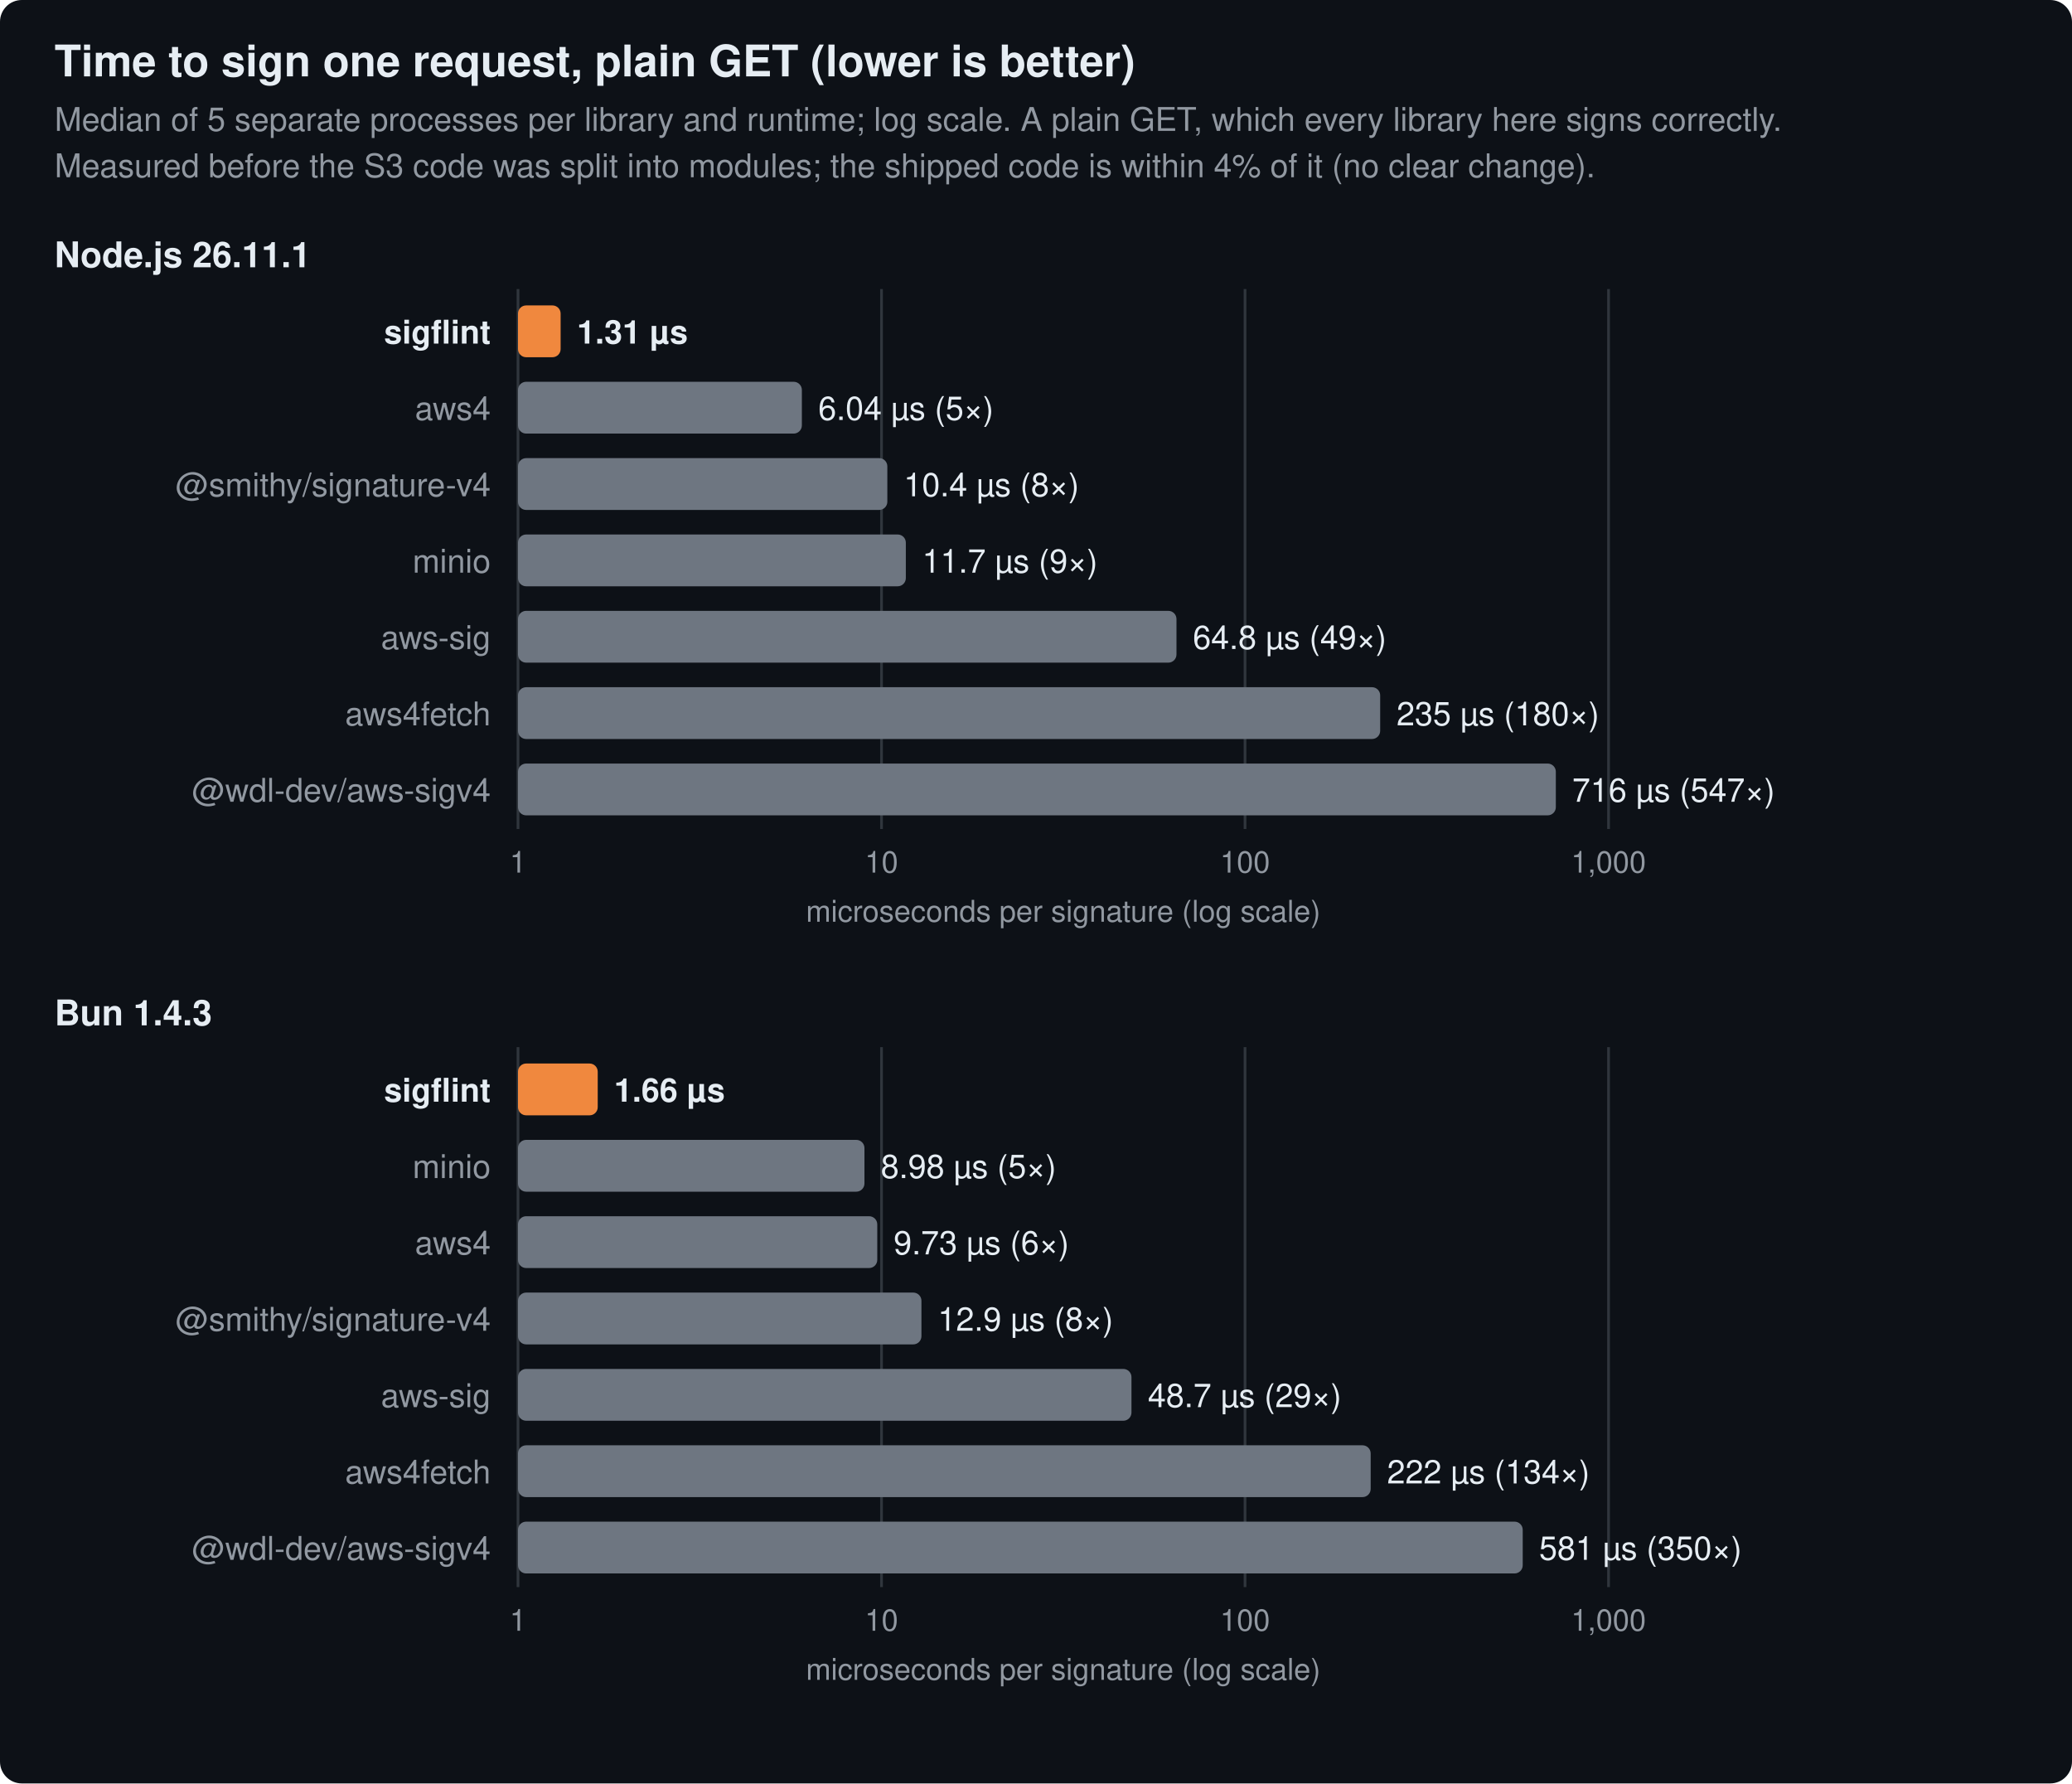
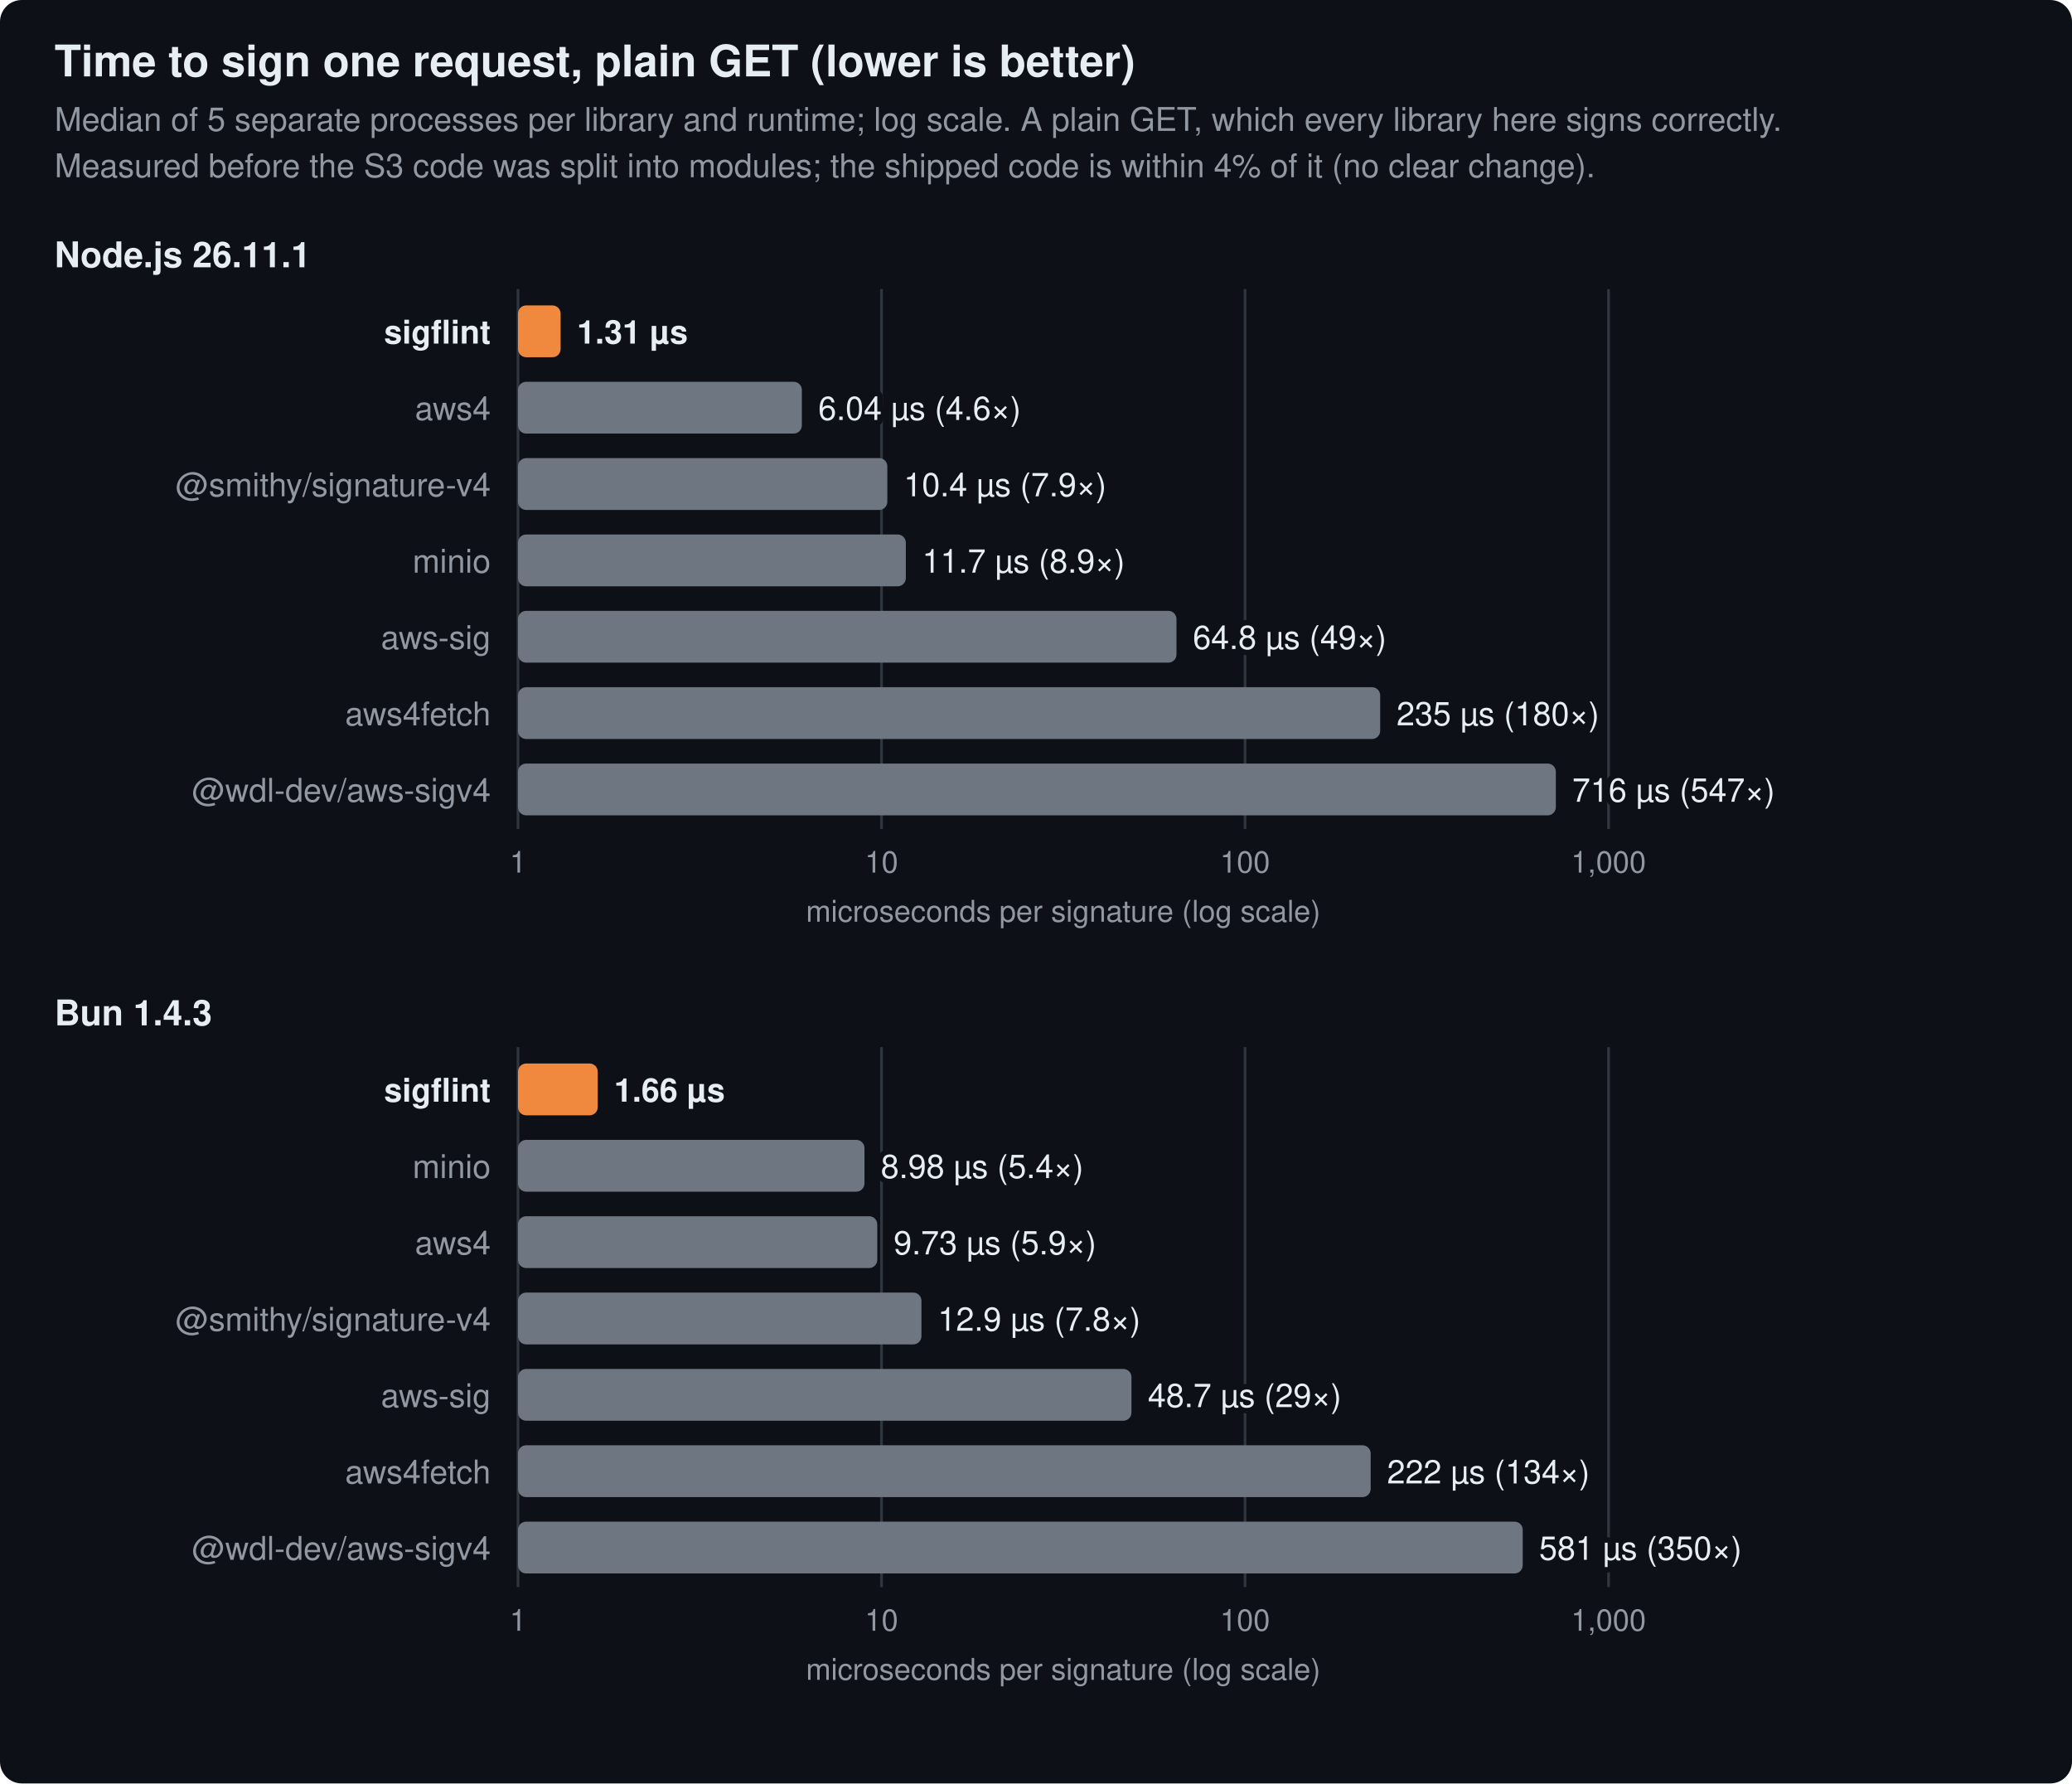
<svg xmlns="http://www.w3.org/2000/svg" width="760" height="654" viewBox="0 0 760 654" role="img" aria-labelledby="t d" font-family="-apple-system,BlinkMacSystemFont,'Segoe UI',Helvetica,Arial,sans-serif">
  <rect width="760" height="654" rx="8" fill="#0d1117" />
  <text x="20" y="28" font-size="16" fill="#e6edf3" text-anchor="start" font-weight="600">Time to sign one request, plain GET (lower is better)</text>
  <text x="20" y="48" font-size="12" fill="#9198a1" text-anchor="start" font-weight="400">Median of 5 separate processes per library and runtime; log scale. A plain GET, which every library here signs correctly.</text>
  <text x="20" y="65" font-size="12" fill="#9198a1" text-anchor="start" font-weight="400">Measured before the S3 code was split into modules; the shipped code is within 4% of it (no clear change).</text>
  <text x="20" y="98" font-size="13" fill="#e6edf3" text-anchor="start" font-weight="600">Node.js 26.11.1</text>
  <line x1="190" y1="106" x2="190" y2="304" stroke="#30363d" />
  <text x="190" y="320" font-size="11" fill="#9198a1" text-anchor="middle" font-weight="400">1</text>
  <line x1="323.333" y1="106" x2="323.333" y2="304" stroke="#30363d" />
  <text x="323.333" y="320" font-size="11" fill="#9198a1" text-anchor="middle" font-weight="400">10</text>
  <line x1="456.667" y1="106" x2="456.667" y2="304" stroke="#30363d" />
  <text x="456.667" y="320" font-size="11" fill="#9198a1" text-anchor="middle" font-weight="400">100</text>
  <line x1="590" y1="106" x2="590" y2="304" stroke="#30363d" />
  <text x="590" y="320" font-size="11" fill="#9198a1" text-anchor="middle" font-weight="400">1,000</text>
  <text x="180" y="126" font-size="12" fill="#e6edf3" text-anchor="end" font-weight="700">sigflint</text>
  <rect x="190" y="112" width="15.636" height="19" rx="3" fill="#f0883e" />
-   <text x="211.636" y="126" font-size="12" fill="#e6edf3" text-anchor="start" font-weight="700">1.31 µs</text>
+   <text x="211.636" y="126" font-size="12" fill="#e6edf3" text-anchor="start" font-weight="700" stroke="#0d1117" stroke-width="4" stroke-linejoin="round" paint-order="stroke">1.31 µs</text>
  <text x="180" y="154" font-size="12" fill="#9198a1" text-anchor="end" font-weight="400">aws4</text>
  <rect x="190" y="140" width="104.119" height="19" rx="3" fill="#6e7681" />
-   <text x="300.119" y="154" font-size="12" fill="#e6edf3" text-anchor="start" font-weight="400">6.04 µs  (5×)</text>
+   <text x="300.119" y="154" font-size="12" fill="#e6edf3" text-anchor="start" font-weight="400" stroke="#0d1117" stroke-width="4" stroke-linejoin="round" paint-order="stroke">6.04 µs  (4.6×)</text>
  <text x="180" y="182" font-size="12" fill="#9198a1" text-anchor="end" font-weight="400">@smithy/signature-v4</text>
  <rect x="190" y="168" width="135.471" height="19" rx="3" fill="#6e7681" />
-   <text x="331.471" y="182" font-size="12" fill="#e6edf3" text-anchor="start" font-weight="400">10.4 µs  (8×)</text>
+   <text x="331.471" y="182" font-size="12" fill="#e6edf3" text-anchor="start" font-weight="400" stroke="#0d1117" stroke-width="4" stroke-linejoin="round" paint-order="stroke">10.4 µs  (7.9×)</text>
  <text x="180" y="210" font-size="12" fill="#9198a1" text-anchor="end" font-weight="400">minio</text>
  <rect x="190" y="196" width="142.256" height="19" rx="3" fill="#6e7681" />
-   <text x="338.256" y="210" font-size="12" fill="#e6edf3" text-anchor="start" font-weight="400">11.7 µs  (9×)</text>
+   <text x="338.256" y="210" font-size="12" fill="#e6edf3" text-anchor="start" font-weight="400" stroke="#0d1117" stroke-width="4" stroke-linejoin="round" paint-order="stroke">11.7 µs  (8.9×)</text>
  <text x="180" y="238" font-size="12" fill="#9198a1" text-anchor="end" font-weight="400">aws-sig</text>
  <rect x="190" y="224" width="241.525" height="19" rx="3" fill="#6e7681" />
-   <text x="437.525" y="238" font-size="12" fill="#e6edf3" text-anchor="start" font-weight="400">64.8 µs  (49×)</text>
+   <text x="437.525" y="238" font-size="12" fill="#e6edf3" text-anchor="start" font-weight="400" stroke="#0d1117" stroke-width="4" stroke-linejoin="round" paint-order="stroke">64.8 µs  (49×)</text>
  <text x="180" y="266" font-size="12" fill="#9198a1" text-anchor="end" font-weight="400">aws4fetch</text>
  <rect x="190" y="252" width="316.243" height="19" rx="3" fill="#6e7681" />
-   <text x="512.243" y="266" font-size="12" fill="#e6edf3" text-anchor="start" font-weight="400">235 µs  (180×)</text>
+   <text x="512.243" y="266" font-size="12" fill="#e6edf3" text-anchor="start" font-weight="400" stroke="#0d1117" stroke-width="4" stroke-linejoin="round" paint-order="stroke">235 µs  (180×)</text>
  <text x="180" y="294" font-size="12" fill="#9198a1" text-anchor="end" font-weight="400">@wdl-dev/aws-sigv4</text>
  <rect x="190" y="280" width="380.672" height="19" rx="3" fill="#6e7681" />
-   <text x="576.672" y="294" font-size="12" fill="#e6edf3" text-anchor="start" font-weight="400">716 µs  (547×)</text>
+   <text x="576.672" y="294" font-size="12" fill="#e6edf3" text-anchor="start" font-weight="400" stroke="#0d1117" stroke-width="4" stroke-linejoin="round" paint-order="stroke">716 µs  (547×)</text>
  <text x="390" y="338" font-size="11" fill="#9198a1" text-anchor="middle" font-weight="400">microseconds per signature (log scale)</text>
  <text x="20" y="376" font-size="13" fill="#e6edf3" text-anchor="start" font-weight="600">Bun 1.4.3</text>
  <line x1="190" y1="384" x2="190" y2="582" stroke="#30363d" />
  <text x="190" y="598" font-size="11" fill="#9198a1" text-anchor="middle" font-weight="400">1</text>
  <line x1="323.333" y1="384" x2="323.333" y2="582" stroke="#30363d" />
  <text x="323.333" y="598" font-size="11" fill="#9198a1" text-anchor="middle" font-weight="400">10</text>
  <line x1="456.667" y1="384" x2="456.667" y2="582" stroke="#30363d" />
  <text x="456.667" y="598" font-size="11" fill="#9198a1" text-anchor="middle" font-weight="400">100</text>
  <line x1="590" y1="384" x2="590" y2="582" stroke="#30363d" />
  <text x="590" y="598" font-size="11" fill="#9198a1" text-anchor="middle" font-weight="400">1,000</text>
  <text x="180" y="404" font-size="12" fill="#e6edf3" text-anchor="end" font-weight="700">sigflint</text>
  <rect x="190" y="390" width="29.243" height="19" rx="3" fill="#f0883e" />
-   <text x="225.243" y="404" font-size="12" fill="#e6edf3" text-anchor="start" font-weight="700">1.66 µs</text>
+   <text x="225.243" y="404" font-size="12" fill="#e6edf3" text-anchor="start" font-weight="700" stroke="#0d1117" stroke-width="4" stroke-linejoin="round" paint-order="stroke">1.66 µs</text>
  <text x="180" y="432" font-size="12" fill="#9198a1" text-anchor="end" font-weight="400">minio</text>
  <rect x="190" y="418" width="127.078" height="19" rx="3" fill="#6e7681" />
-   <text x="323.078" y="432" font-size="12" fill="#e6edf3" text-anchor="start" font-weight="400">8.98 µs  (5×)</text>
+   <text x="323.078" y="432" font-size="12" fill="#e6edf3" text-anchor="start" font-weight="400" stroke="#0d1117" stroke-width="4" stroke-linejoin="round" paint-order="stroke">8.98 µs  (5.4×)</text>
  <text x="180" y="460" font-size="12" fill="#9198a1" text-anchor="end" font-weight="400">aws4</text>
  <rect x="190" y="446" width="131.778" height="19" rx="3" fill="#6e7681" />
-   <text x="327.778" y="460" font-size="12" fill="#e6edf3" text-anchor="start" font-weight="400">9.73 µs  (6×)</text>
+   <text x="327.778" y="460" font-size="12" fill="#e6edf3" text-anchor="start" font-weight="400" stroke="#0d1117" stroke-width="4" stroke-linejoin="round" paint-order="stroke">9.73 µs  (5.9×)</text>
  <text x="180" y="488" font-size="12" fill="#9198a1" text-anchor="end" font-weight="400">@smithy/signature-v4</text>
  <rect x="190" y="474" width="147.98" height="19" rx="3" fill="#6e7681" />
-   <text x="343.98" y="488" font-size="12" fill="#e6edf3" text-anchor="start" font-weight="400">12.9 µs  (8×)</text>
+   <text x="343.98" y="488" font-size="12" fill="#e6edf3" text-anchor="start" font-weight="400" stroke="#0d1117" stroke-width="4" stroke-linejoin="round" paint-order="stroke">12.9 µs  (7.8×)</text>
  <text x="180" y="516" font-size="12" fill="#9198a1" text-anchor="end" font-weight="400">aws-sig</text>
  <rect x="190" y="502" width="225.019" height="19" rx="3" fill="#6e7681" />
-   <text x="421.019" y="516" font-size="12" fill="#e6edf3" text-anchor="start" font-weight="400">48.7 µs  (29×)</text>
+   <text x="421.019" y="516" font-size="12" fill="#e6edf3" text-anchor="start" font-weight="400" stroke="#0d1117" stroke-width="4" stroke-linejoin="round" paint-order="stroke">48.7 µs  (29×)</text>
  <text x="180" y="544" font-size="12" fill="#9198a1" text-anchor="end" font-weight="400">aws4fetch</text>
  <rect x="190" y="530" width="312.759" height="19" rx="3" fill="#6e7681" />
-   <text x="508.759" y="544" font-size="12" fill="#e6edf3" text-anchor="start" font-weight="400">222 µs  (134×)</text>
+   <text x="508.759" y="544" font-size="12" fill="#e6edf3" text-anchor="start" font-weight="400" stroke="#0d1117" stroke-width="4" stroke-linejoin="round" paint-order="stroke">222 µs  (134×)</text>
  <text x="180" y="572" font-size="12" fill="#9198a1" text-anchor="end" font-weight="400">@wdl-dev/aws-sigv4</text>
  <rect x="190" y="558" width="368.528" height="19" rx="3" fill="#6e7681" />
-   <text x="564.528" y="572" font-size="12" fill="#e6edf3" text-anchor="start" font-weight="400">581 µs  (350×)</text>
+   <text x="564.528" y="572" font-size="12" fill="#e6edf3" text-anchor="start" font-weight="400" stroke="#0d1117" stroke-width="4" stroke-linejoin="round" paint-order="stroke">581 µs  (350×)</text>
  <text x="390" y="616" font-size="11" fill="#9198a1" text-anchor="middle" font-weight="400">microseconds per signature (log scale)</text>
</svg>
